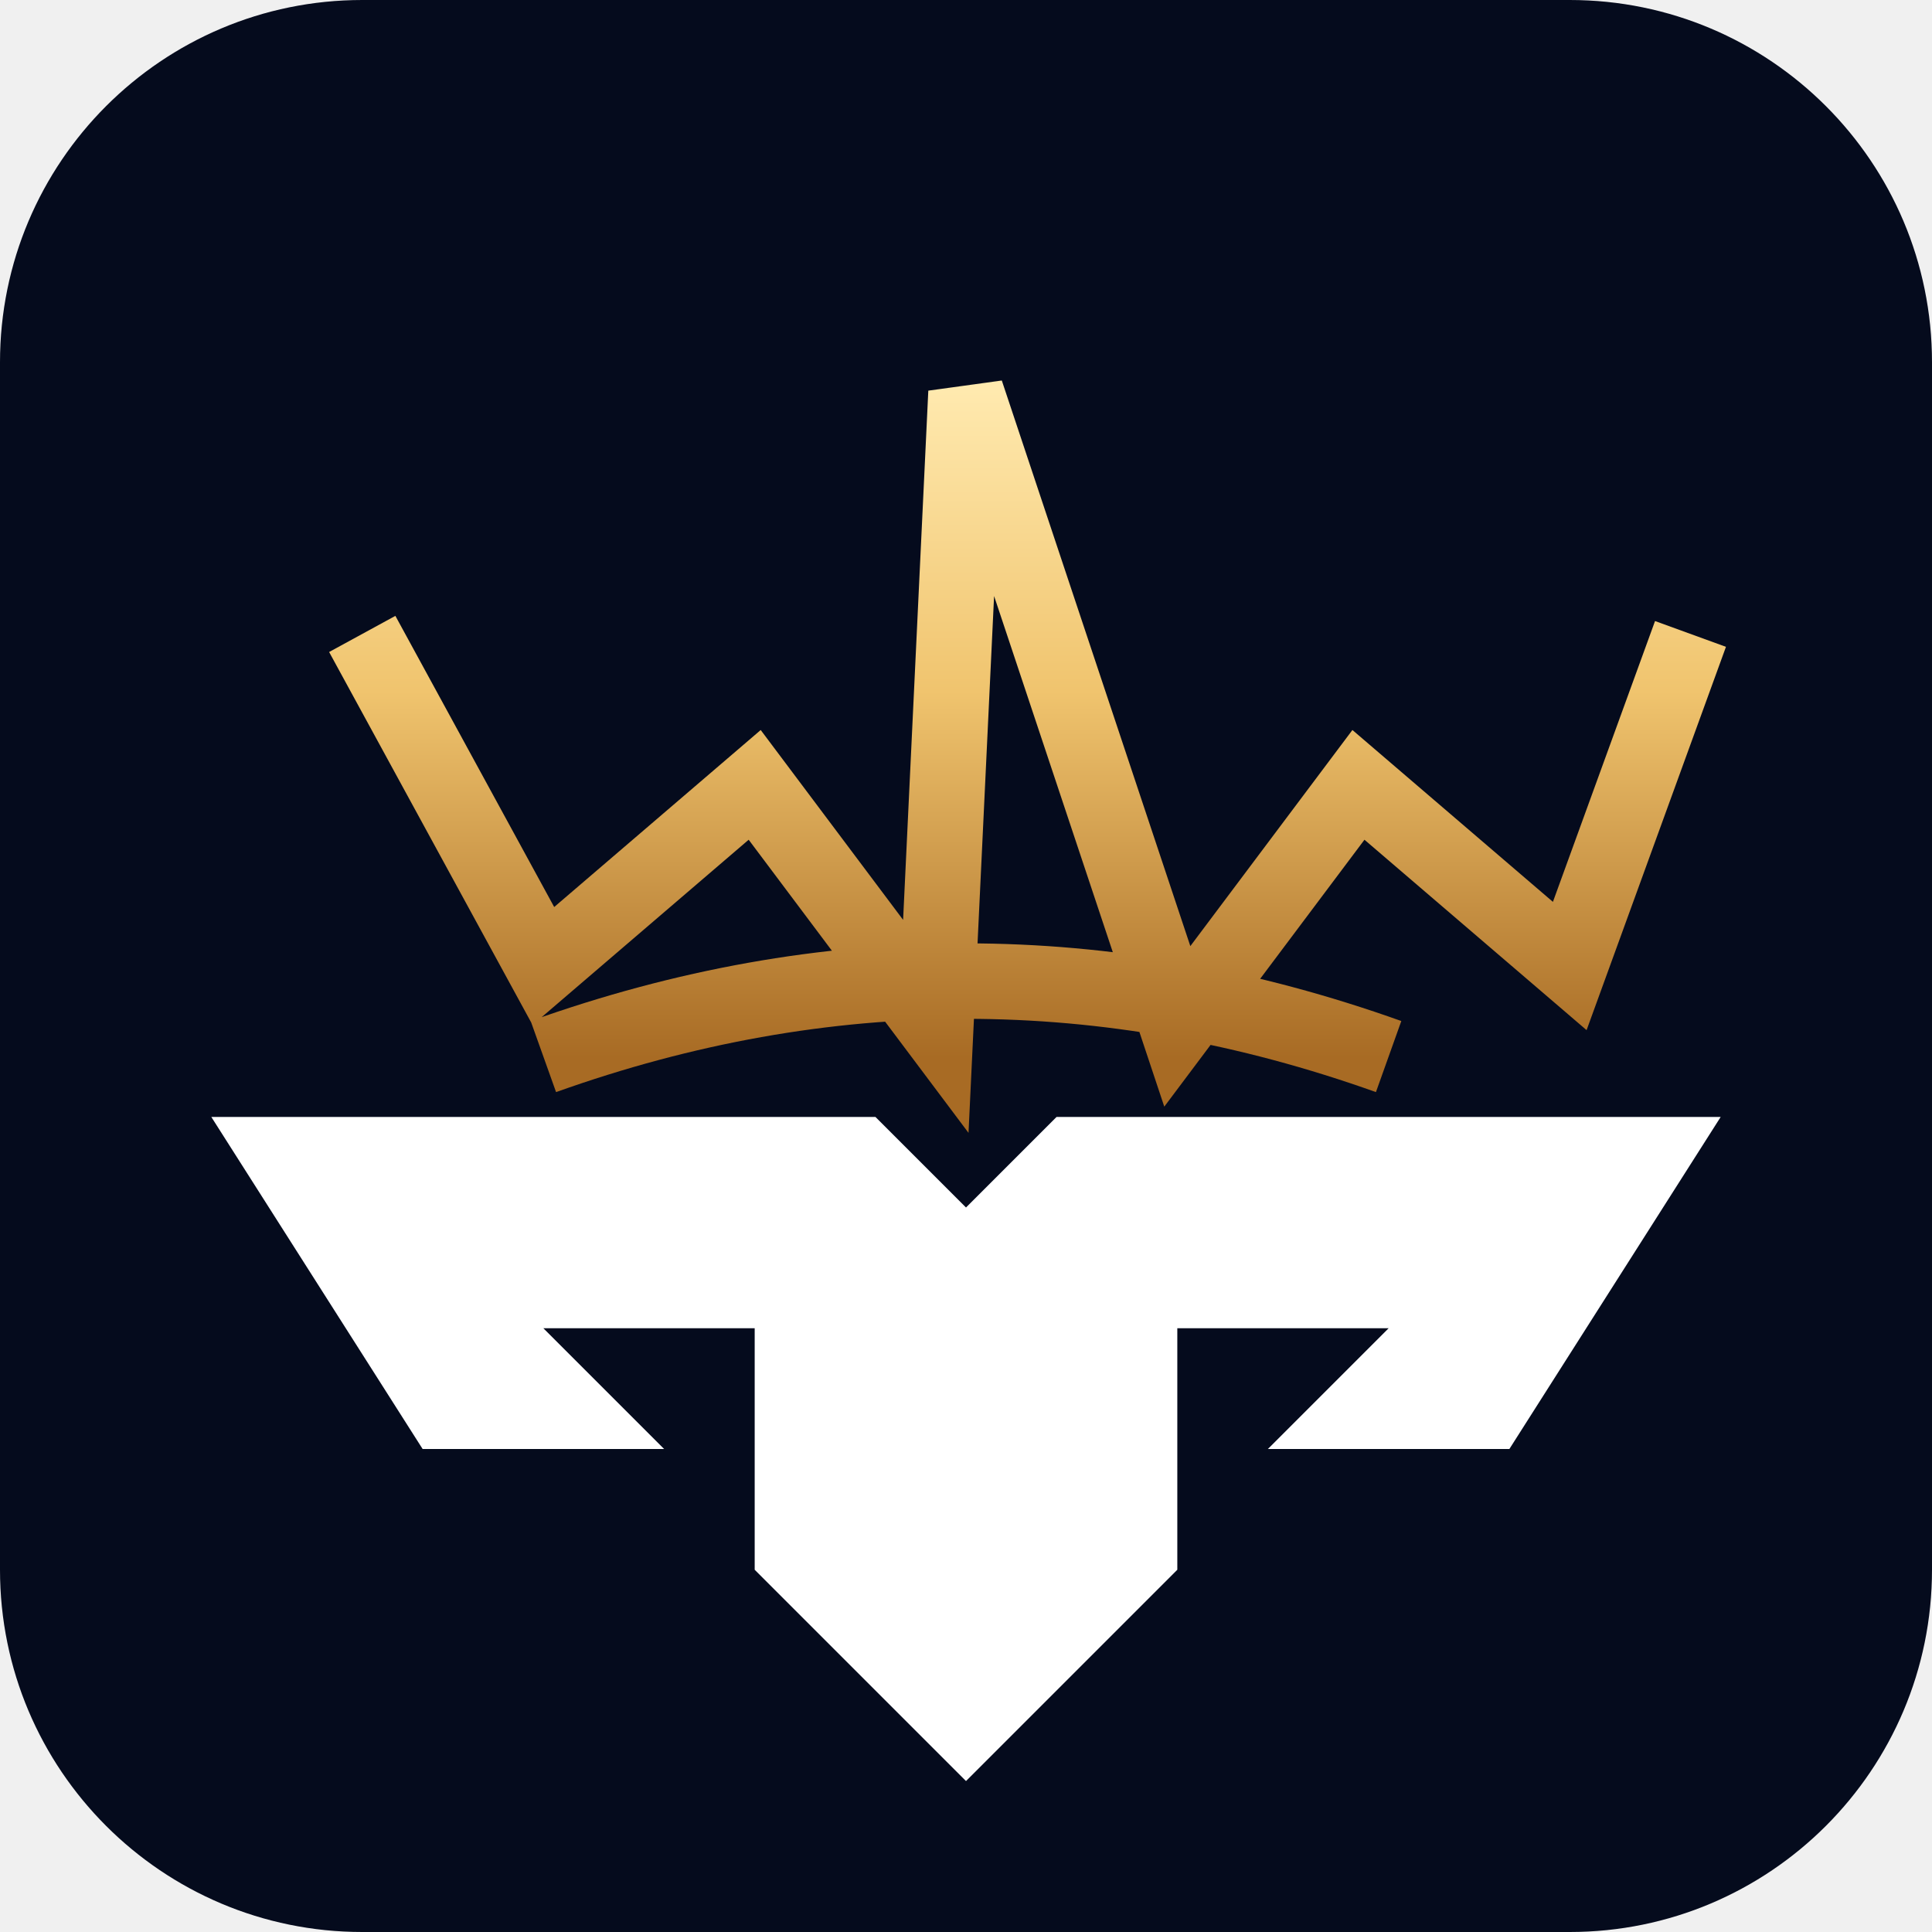
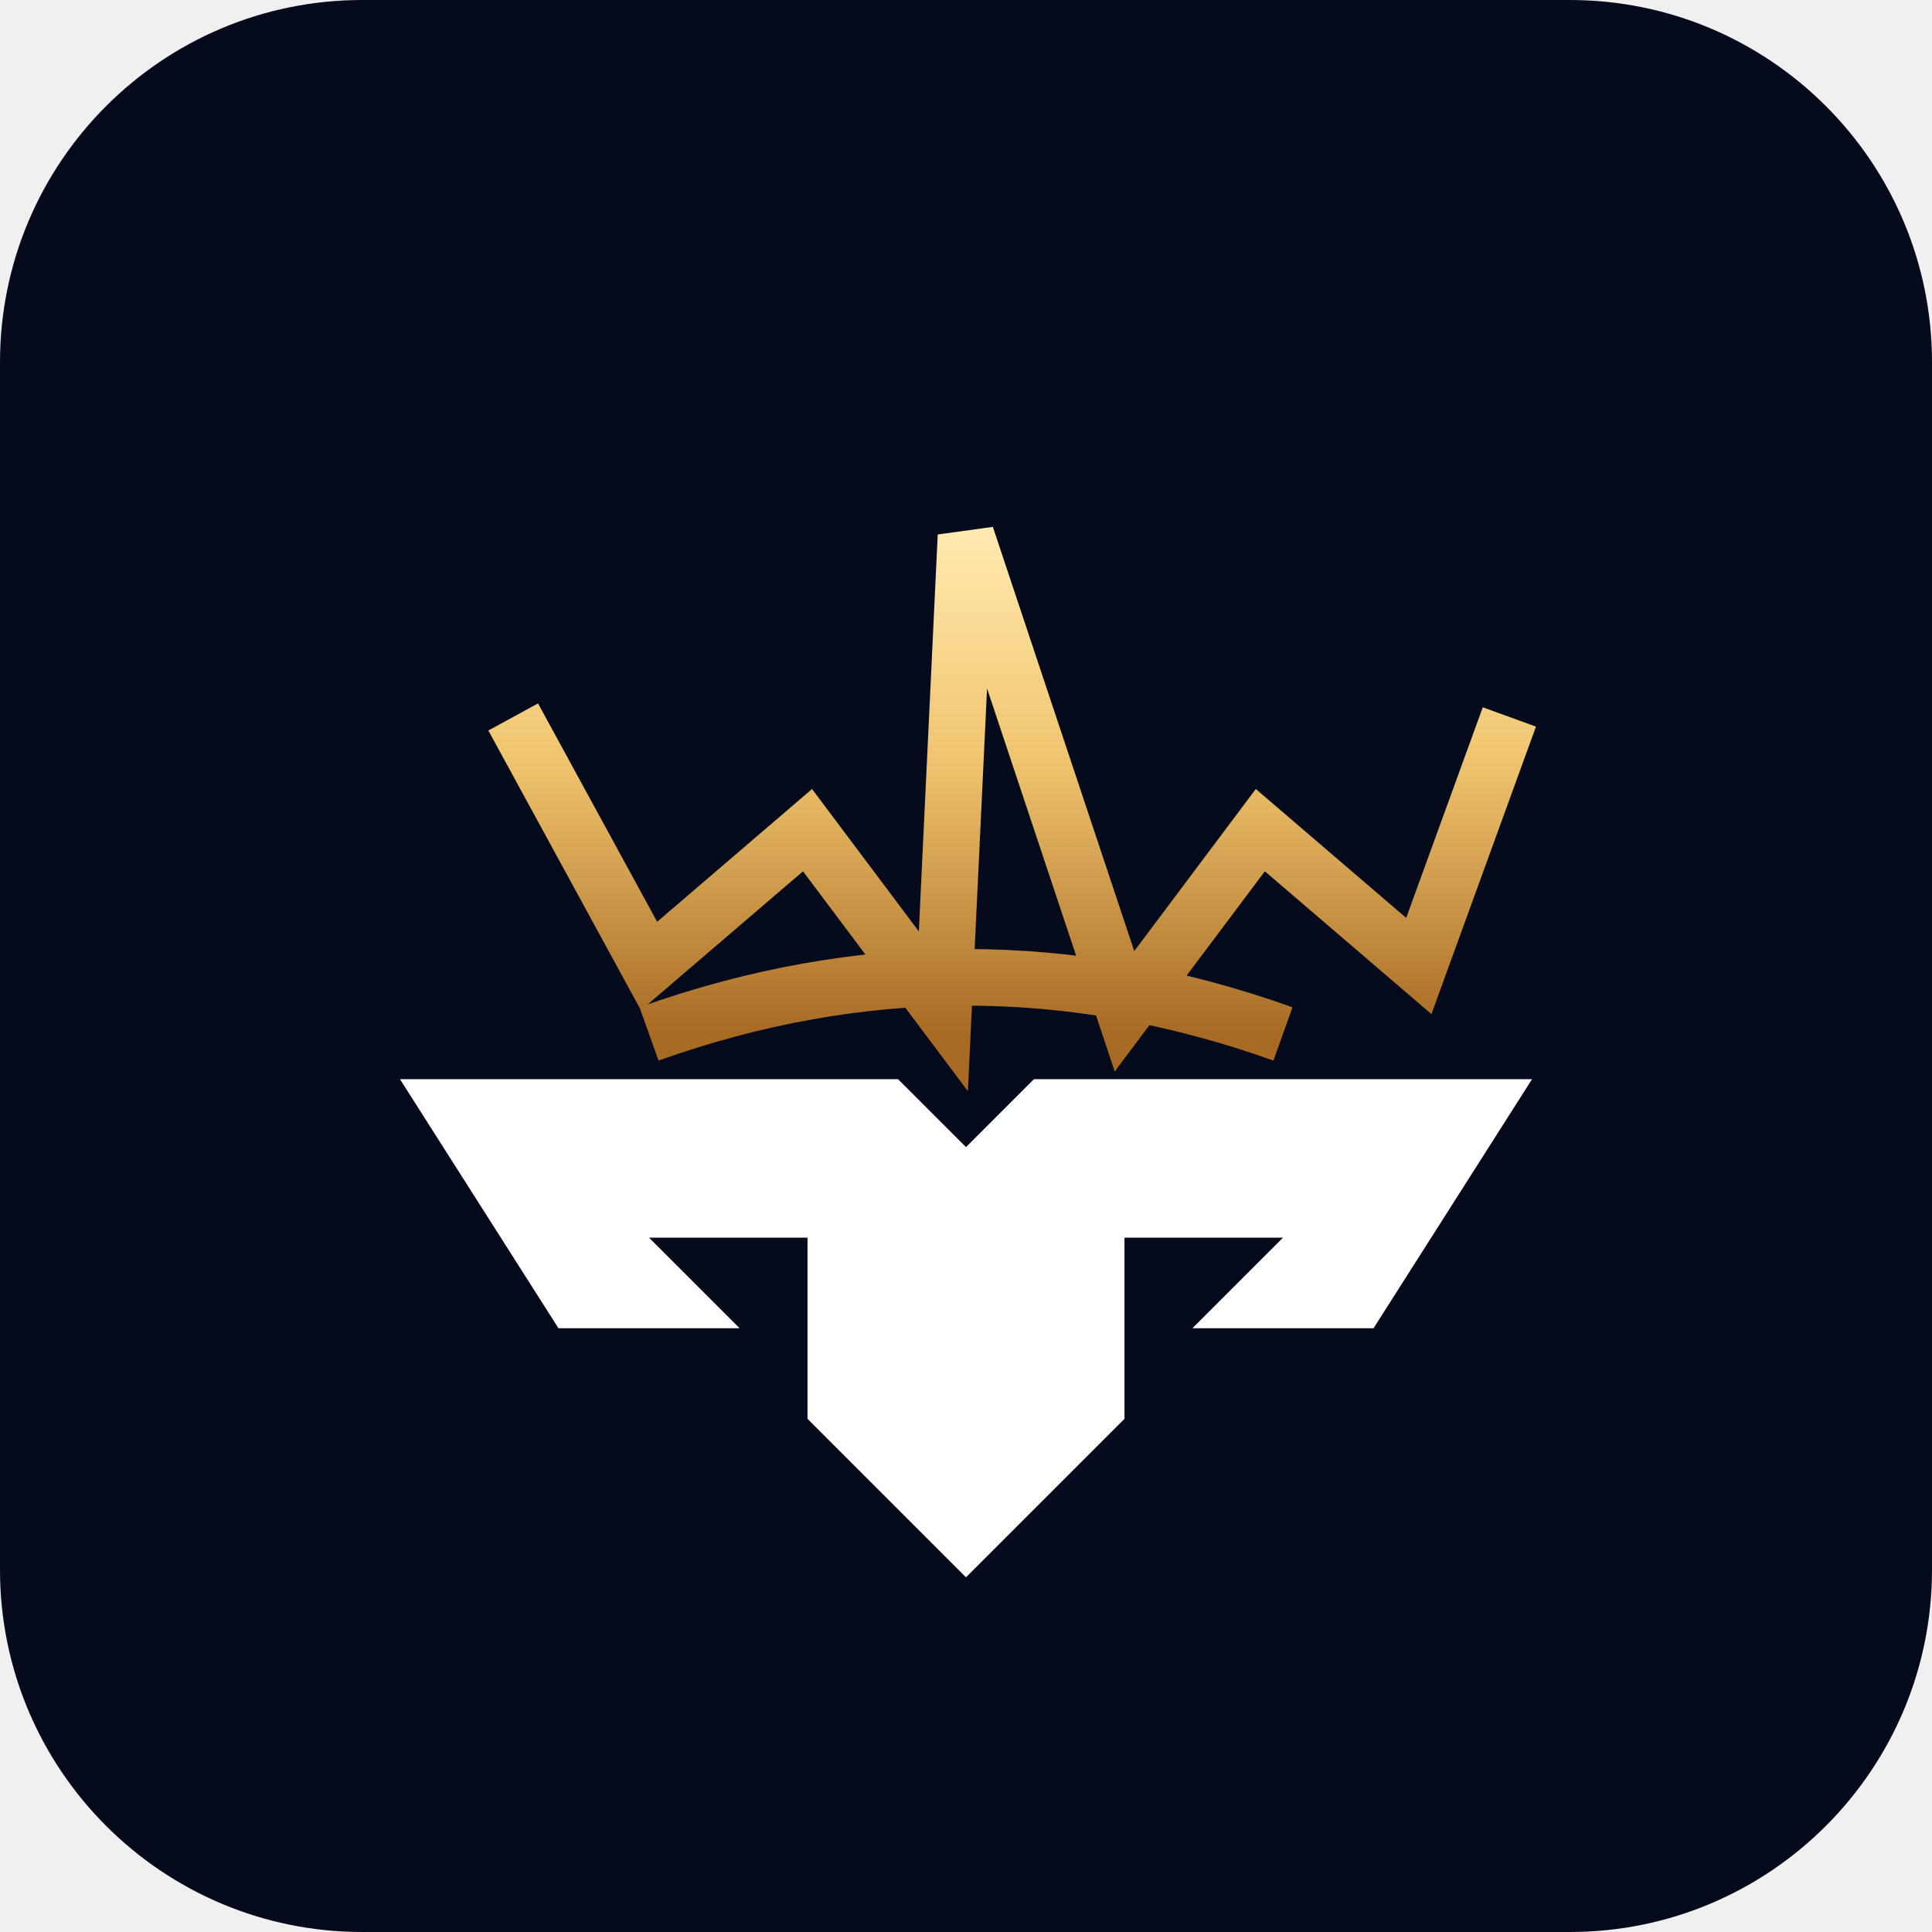
- <svg xmlns="http://www.w3.org/2000/svg" viewBox="0 0 64 64">
+ <svg xmlns="http://www.w3.org/2000/svg" viewBox="0 0 64 64" width="512" height="512" role="img" aria-label="Trap Tech Solutions">
  <defs>
-     <linearGradient id="g" x1="0" y1="0" x2="0" y2="1">
-       <stop stop-color="#ffe9ae" />
+     <linearGradient id="gold" x1="0" y1="0" x2="0" y2="1">
+       <stop offset="0" stop-color="#ffe9ae" />
      <stop offset=".45" stop-color="#f0c46e" />
      <stop offset="1" stop-color="#a86b24" />
    </linearGradient>
  </defs>
  <rect width="64" height="64" rx="12" fill="#050b1d" />
-   <path d="M12 21 18 32 25 26 31 34 32 13 39 34 45 26 52 32 56 21 M18 35 Q32 30 46 35" fill="none" stroke="url(#g)" stroke-width="2.5" stroke-linejoin="miter" />
-   <path d="M7 37 H29 L32 40 V59 L25 52 V44 H18 L22 48 H14 Z M57 37 H35 L32 40 V59 L39 52 V44 H46 L42 48 H50 Z" fill="#fff" />
+   <g transform="translate(8 8) scale(.75)">
+     <path d="M12 21 18 32 25 26 31 34 32 13 39 34 45 26 52 32 56 21 M18 35 Q32 30 46 35" fill="none" stroke="url(#gold)" stroke-width="2.5" stroke-linejoin="miter" />
+     <path d="M7 37 H29 L32 40 V59 L25 52 V44 H18 L22 48 H14 Z M57 37 H35 L32 40 V59 L39 52 V44 H46 L42 48 H50 Z" fill="#fff" />
+   </g>
</svg>
